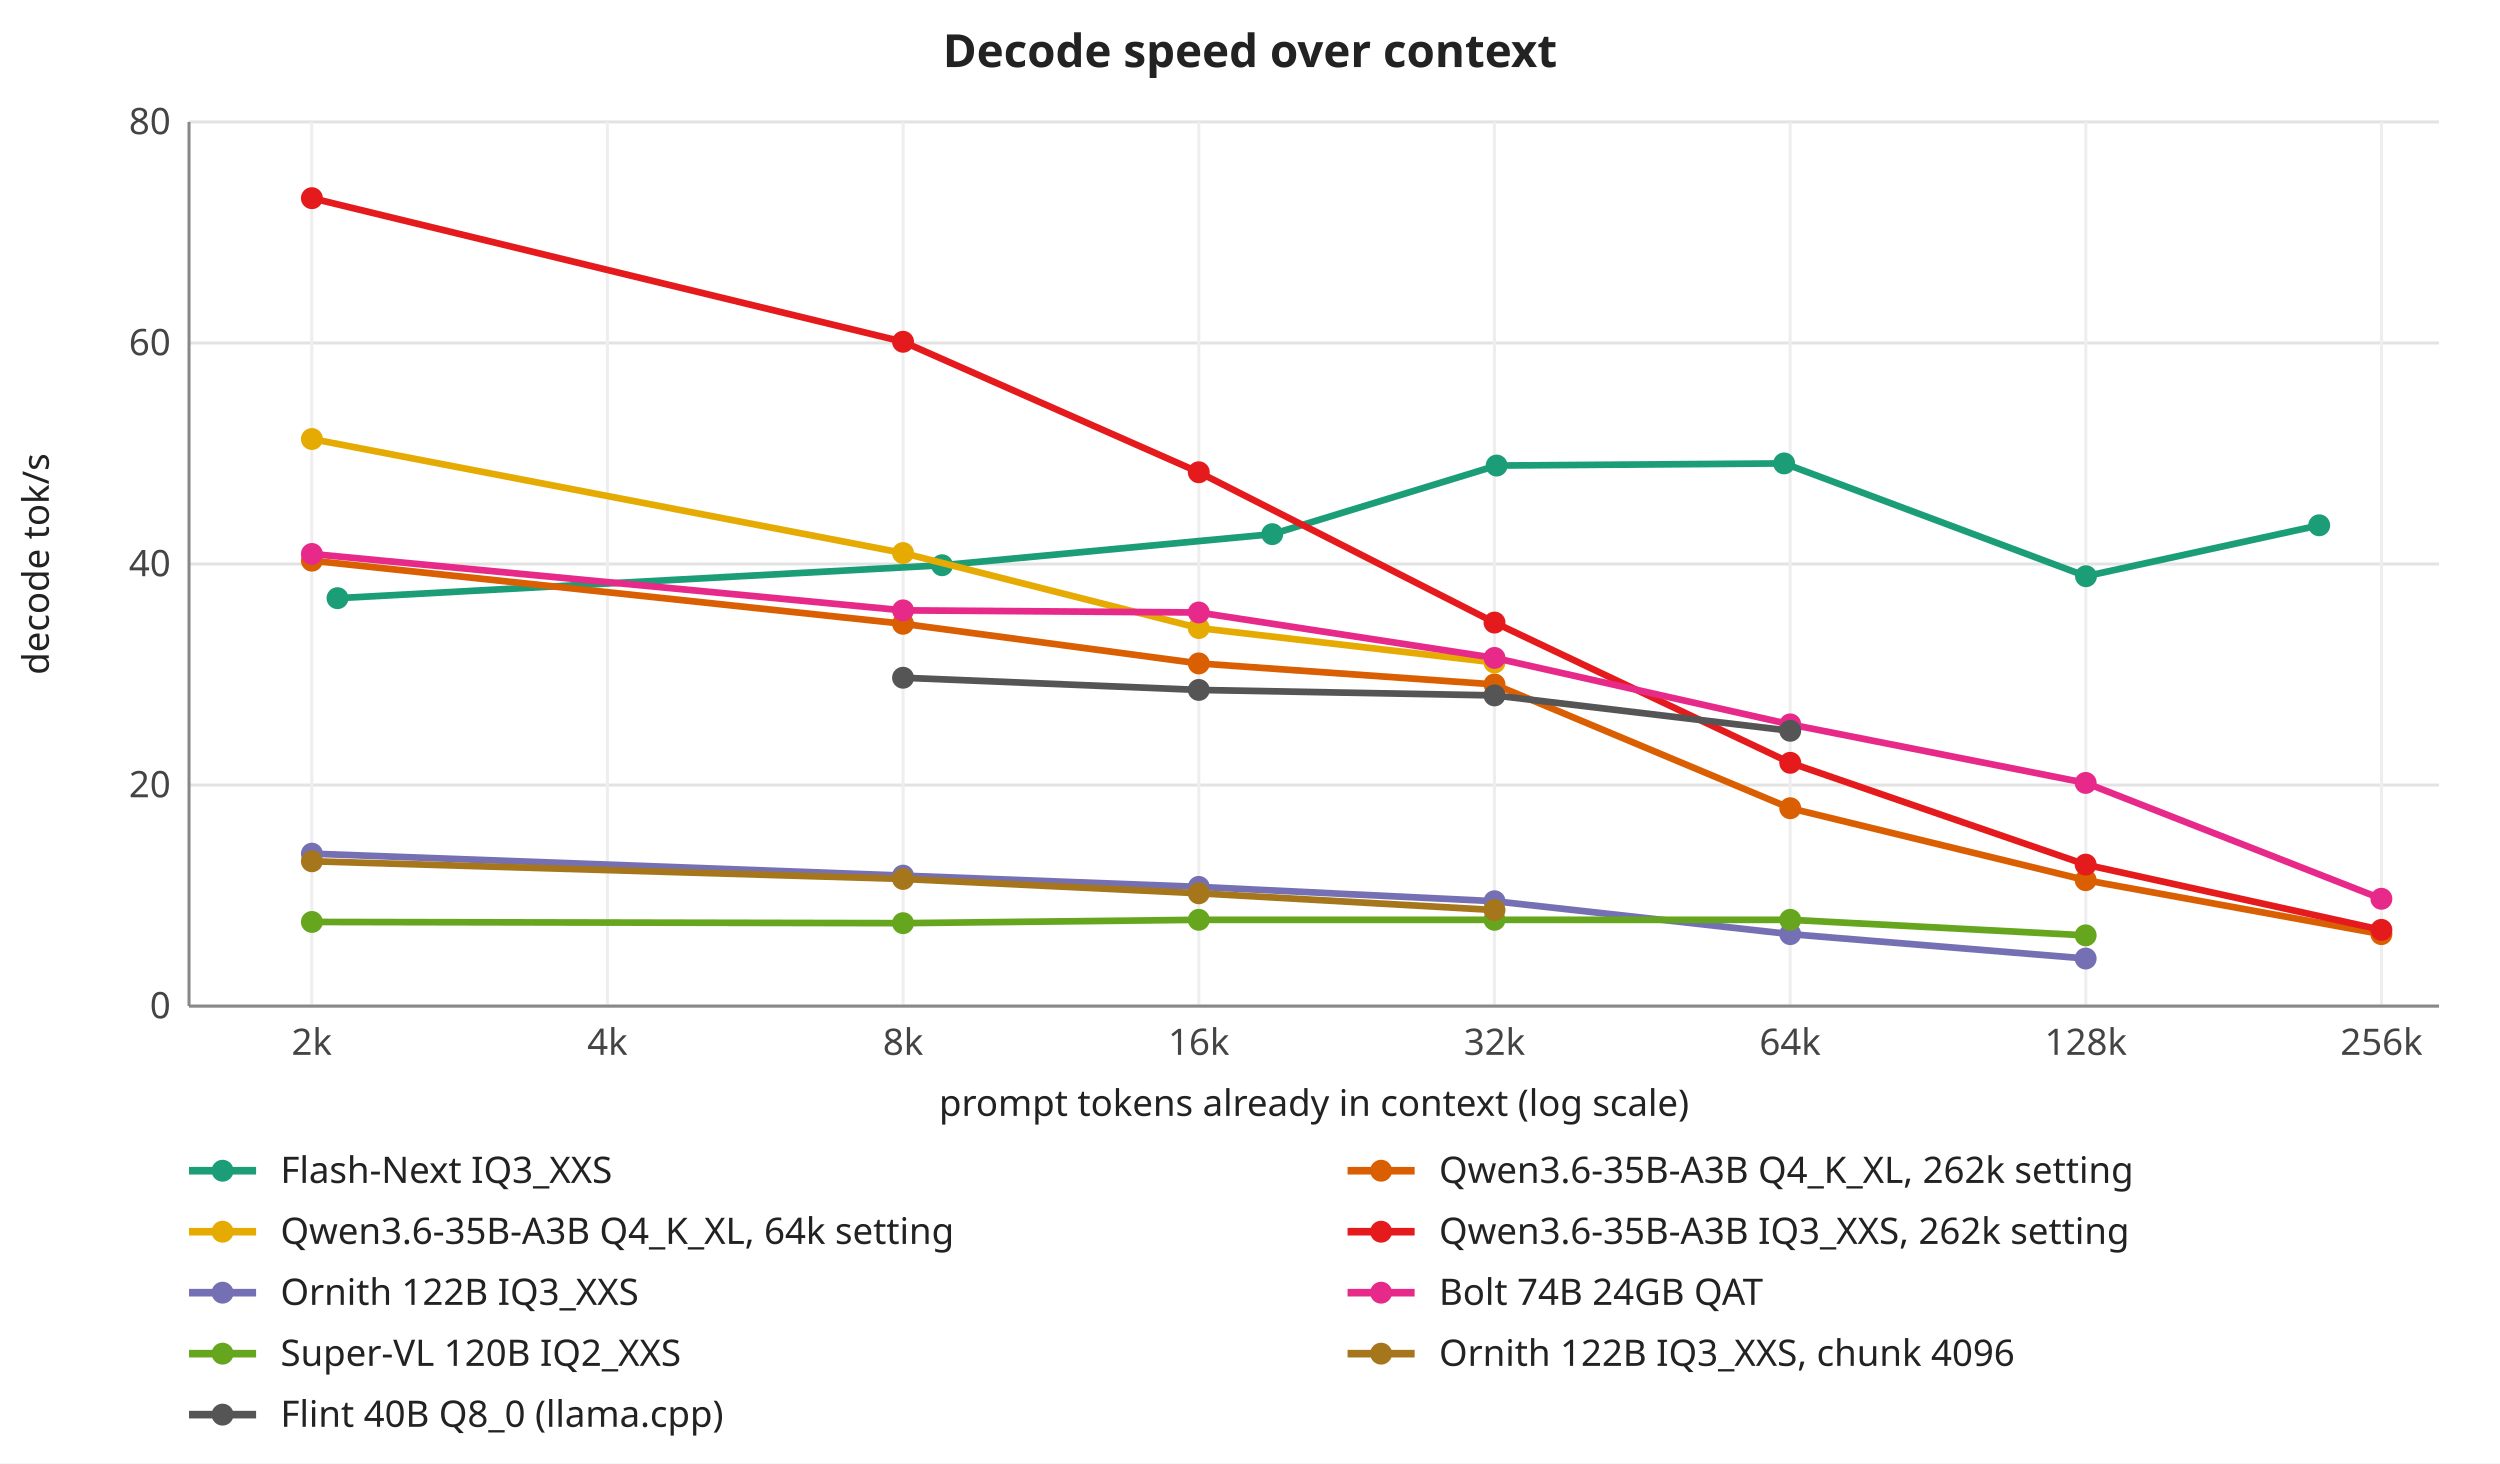
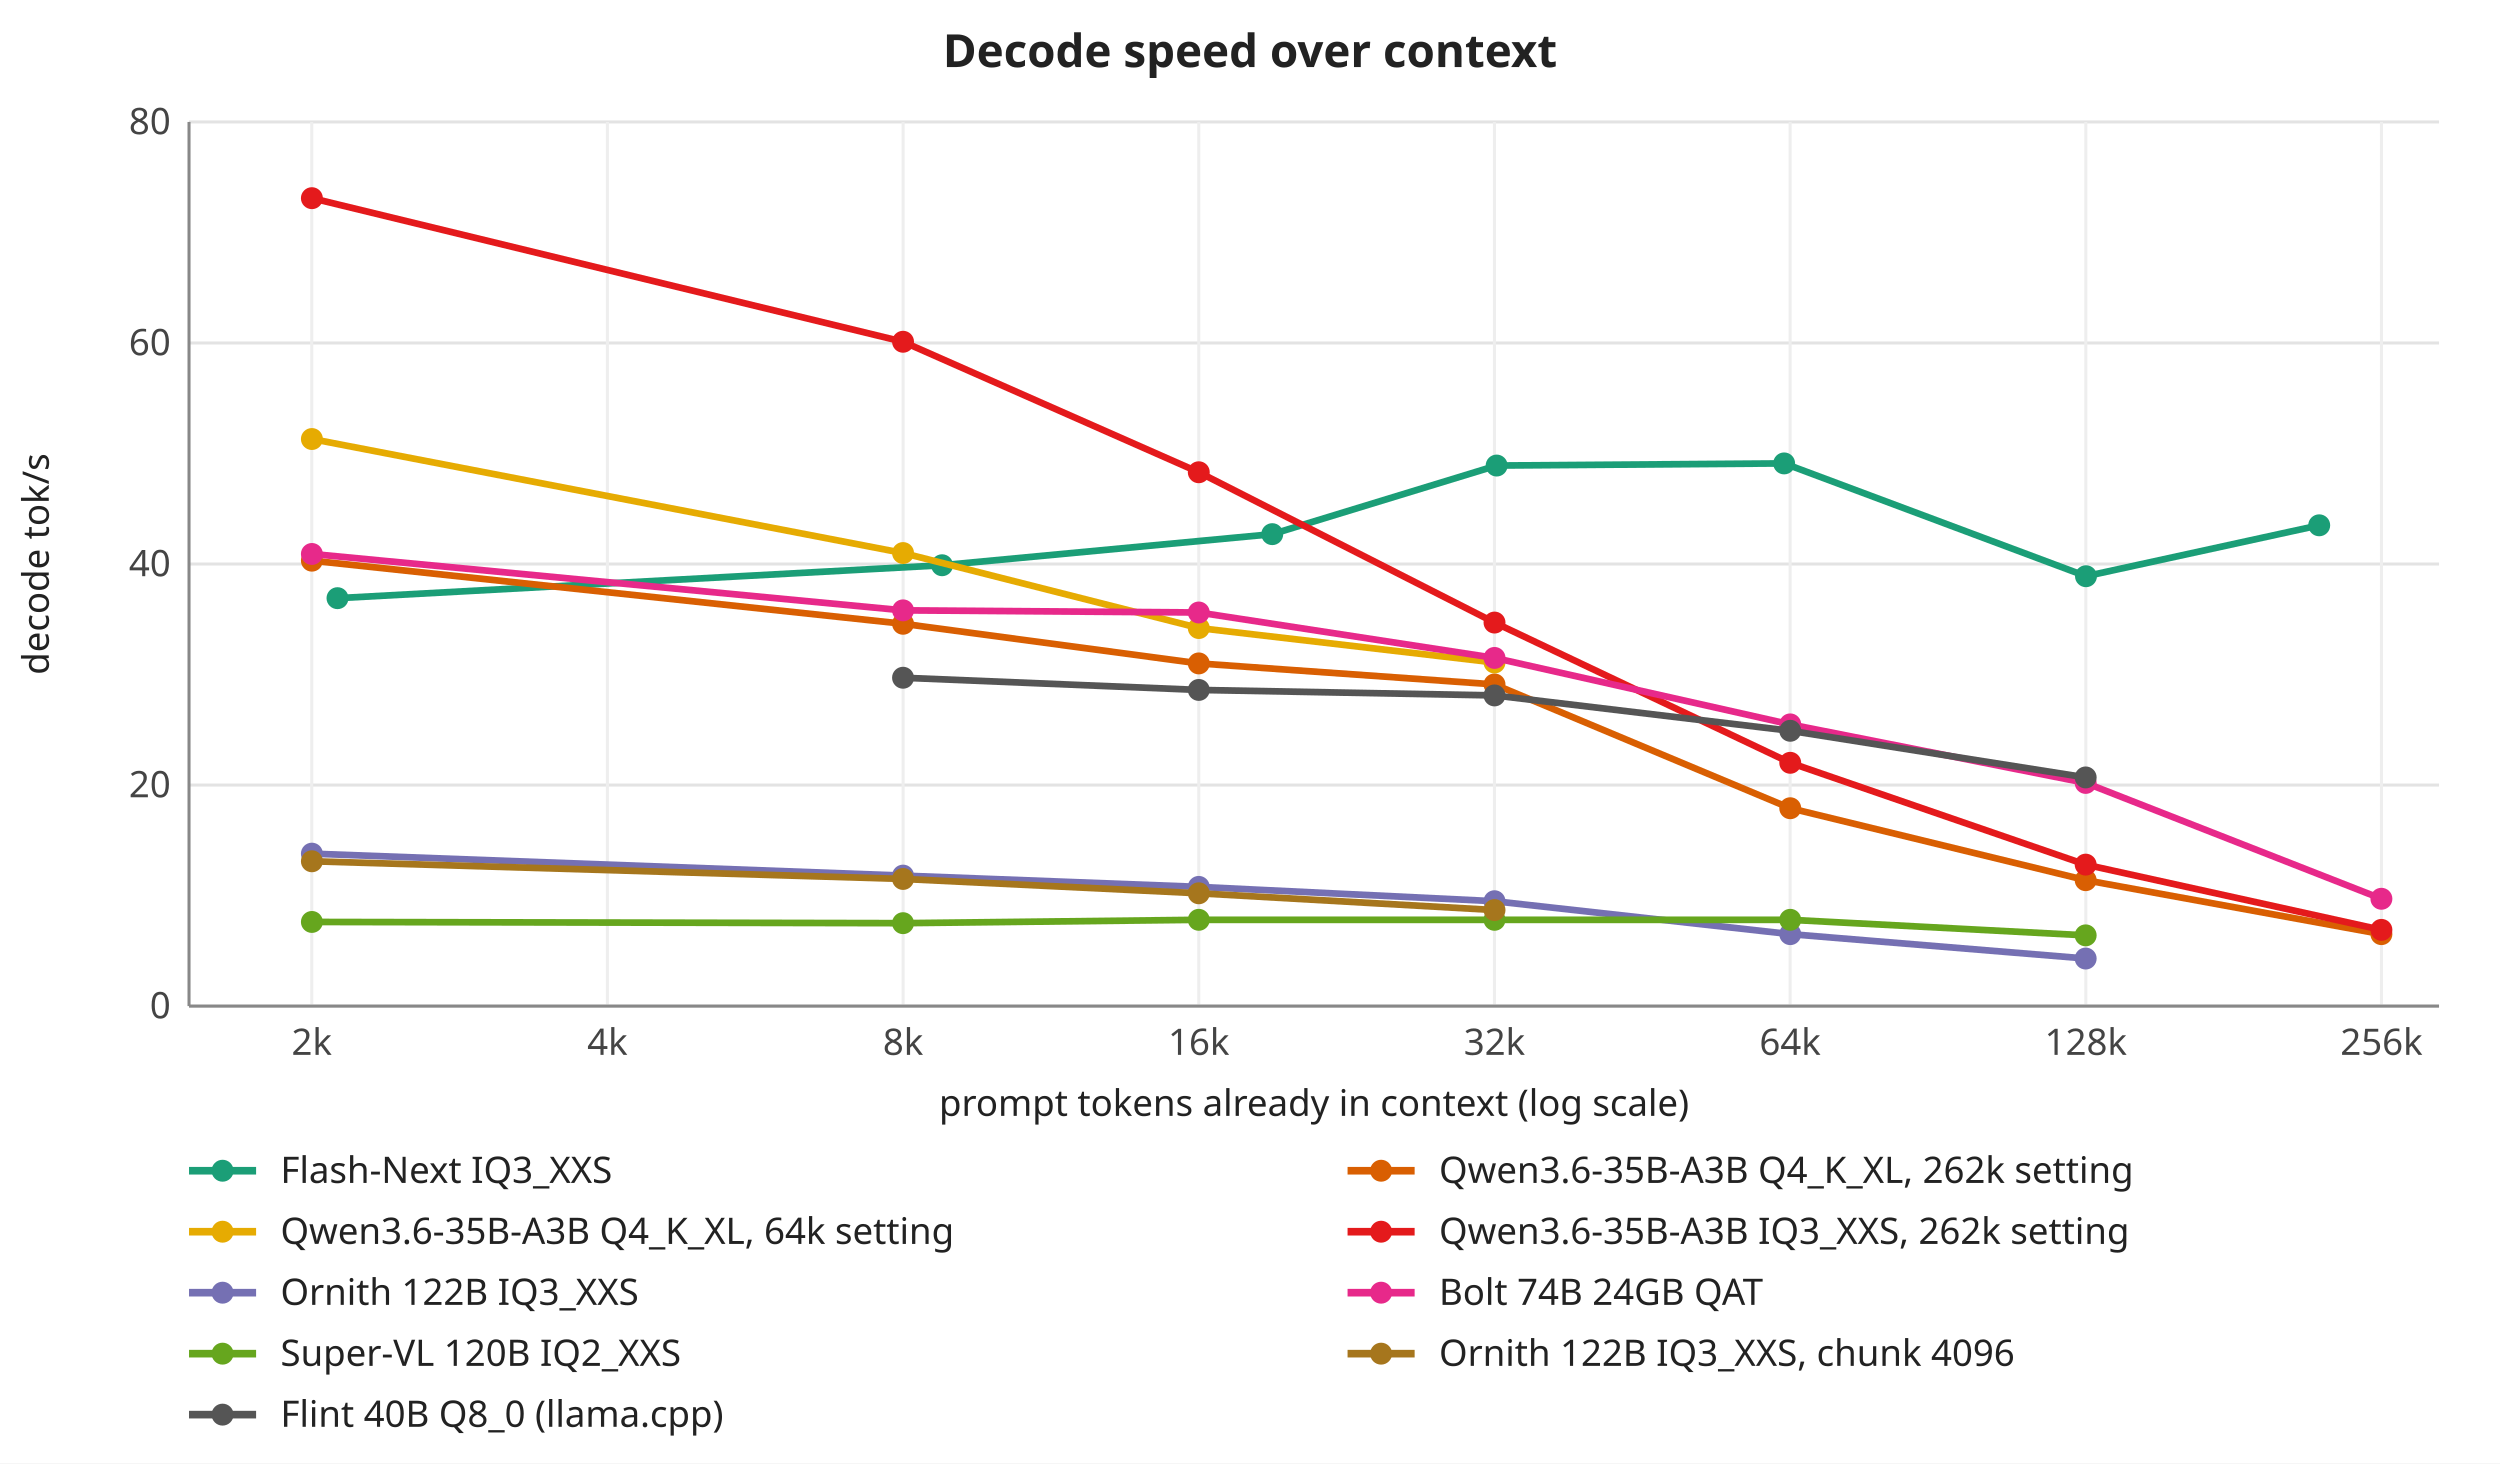
<svg xmlns="http://www.w3.org/2000/svg" viewBox="0 0 820 480" font-family="sans-serif" font-size="12">
  <rect width="820" height="480" fill="#ffffff" />
  <text x="410.0" y="22" text-anchor="middle" font-size="15" font-weight="bold" fill="#222">Decode speed over context</text>
  <line x1="62" x2="800" y1="330.0" y2="330.0" stroke="#e3e3e3" />
  <text x="56" y="334.0" text-anchor="end" fill="#444">0</text>
  <line x1="62" x2="800" y1="257.5" y2="257.5" stroke="#e3e3e3" />
  <text x="56" y="261.5" text-anchor="end" fill="#444">20</text>
  <line x1="62" x2="800" y1="185.0" y2="185.0" stroke="#e3e3e3" />
  <text x="56" y="189.0" text-anchor="end" fill="#444">40</text>
  <line x1="62" x2="800" y1="112.5" y2="112.5" stroke="#e3e3e3" />
  <text x="56" y="116.5" text-anchor="end" fill="#444">60</text>
  <line x1="62" x2="800" y1="40.0" y2="40.0" stroke="#e3e3e3" />
  <text x="56" y="44.0" text-anchor="end" fill="#444">80</text>
  <line x1="102.251" x2="102.251" y1="40" y2="330" stroke="#eee" />
  <text x="102.251" y="346" text-anchor="middle" fill="#444">2k</text>
  <line x1="199.234" x2="199.234" y1="40" y2="330" stroke="#eee" />
  <text x="199.234" y="346" text-anchor="middle" fill="#444">4k</text>
  <line x1="296.216" x2="296.216" y1="40" y2="330" stroke="#eee" />
  <text x="296.216" y="346" text-anchor="middle" fill="#444">8k</text>
  <line x1="393.198" x2="393.198" y1="40" y2="330" stroke="#eee" />
  <text x="393.198" y="346" text-anchor="middle" fill="#444">16k</text>
  <line x1="490.18" x2="490.18" y1="40" y2="330" stroke="#eee" />
  <text x="490.18" y="346" text-anchor="middle" fill="#444">32k</text>
  <line x1="587.162" x2="587.162" y1="40" y2="330" stroke="#eee" />
  <text x="587.162" y="346" text-anchor="middle" fill="#444">64k</text>
  <line x1="684.145" x2="684.145" y1="40" y2="330" stroke="#eee" />
  <text x="684.145" y="346" text-anchor="middle" fill="#444">128k</text>
  <line x1="781.127" x2="781.127" y1="40" y2="330" stroke="#eee" />
  <text x="781.127" y="346" text-anchor="middle" fill="#444">256k</text>
  <line x1="62" x2="62" y1="40" y2="330" stroke="#888" />
  <line x1="62" x2="800" y1="330" y2="330" stroke="#888" />
  <text x="431.0" y="366" text-anchor="middle" fill="#222">prompt tokens already in context (log scale)</text>
  <text transform="translate(16,185.0) rotate(-90)" text-anchor="middle" fill="#222">decode tok/s</text>
  <polyline fill="none" stroke="#1b9e77" stroke-width="2.2" points="110.7,196.2 309.0,185.4 417.3,175.2 490.9,152.7 585.2,152.0 684.2,189.0 760.7,172.3" />
  <circle cx="110.7" cy="196.2" r="3.6" fill="#1b9e77" />
  <circle cx="309.0" cy="185.4" r="3.6" fill="#1b9e77" />
  <circle cx="417.3" cy="175.2" r="3.6" fill="#1b9e77" />
  <circle cx="490.9" cy="152.7" r="3.6" fill="#1b9e77" />
  <circle cx="585.2" cy="152.0" r="3.6" fill="#1b9e77" />
  <circle cx="684.2" cy="189.0" r="3.6" fill="#1b9e77" />
  <circle cx="760.7" cy="172.3" r="3.6" fill="#1b9e77" />
  <polyline fill="none" stroke="#d95f02" stroke-width="2.2" points="102.3,183.9 296.2,204.6 393.2,217.6 490.2,224.5 587.2,265.1 684.1,288.7 781.1,306.4" />
  <circle cx="102.3" cy="183.9" r="3.6" fill="#d95f02" />
  <circle cx="296.2" cy="204.6" r="3.6" fill="#d95f02" />
  <circle cx="393.2" cy="217.6" r="3.6" fill="#d95f02" />
  <circle cx="490.2" cy="224.5" r="3.6" fill="#d95f02" />
  <circle cx="587.2" cy="265.1" r="3.6" fill="#d95f02" />
  <circle cx="684.1" cy="288.7" r="3.6" fill="#d95f02" />
  <circle cx="781.1" cy="306.4" r="3.6" fill="#d95f02" />
  <polyline fill="none" stroke="#e6ab02" stroke-width="2.2" points="102.3,144.0 296.2,181.4 393.2,206.0 490.2,217.3" />
  <circle cx="102.3" cy="144.0" r="3.6" fill="#e6ab02" />
  <circle cx="296.2" cy="181.4" r="3.6" fill="#e6ab02" />
  <circle cx="393.2" cy="206.0" r="3.6" fill="#e6ab02" />
  <circle cx="490.2" cy="217.3" r="3.6" fill="#e6ab02" />
  <polyline fill="none" stroke="#e41a1c" stroke-width="2.2" points="102.3,65.0 296.2,112.1 393.2,154.9 490.2,204.2 587.2,250.2 684.1,283.6 781.1,305.0" />
  <circle cx="102.3" cy="65.0" r="3.6" fill="#e41a1c" />
  <circle cx="296.2" cy="112.1" r="3.6" fill="#e41a1c" />
  <circle cx="393.2" cy="154.9" r="3.6" fill="#e41a1c" />
  <circle cx="490.2" cy="204.2" r="3.6" fill="#e41a1c" />
  <circle cx="587.2" cy="250.2" r="3.6" fill="#e41a1c" />
  <circle cx="684.1" cy="283.6" r="3.6" fill="#e41a1c" />
  <circle cx="781.1" cy="305.0" r="3.6" fill="#e41a1c" />
  <polyline fill="none" stroke="#7570b3" stroke-width="2.2" points="102.3,280.0 296.2,287.2 393.2,290.9 490.2,295.6 587.2,306.4 684.1,314.4" />
  <circle cx="102.3" cy="280.0" r="3.6" fill="#7570b3" />
  <circle cx="296.2" cy="287.2" r="3.6" fill="#7570b3" />
  <circle cx="393.2" cy="290.9" r="3.6" fill="#7570b3" />
  <circle cx="490.2" cy="295.6" r="3.6" fill="#7570b3" />
  <circle cx="587.2" cy="306.4" r="3.6" fill="#7570b3" />
  <circle cx="684.1" cy="314.4" r="3.6" fill="#7570b3" />
  <polyline fill="none" stroke="#e7298a" stroke-width="2.2" points="102.3,181.7 296.2,200.2 393.2,200.9 490.2,215.8 587.2,237.6 684.1,256.8 781.1,294.8" />
  <circle cx="102.3" cy="181.7" r="3.6" fill="#e7298a" />
  <circle cx="296.2" cy="200.2" r="3.6" fill="#e7298a" />
  <circle cx="393.2" cy="200.9" r="3.6" fill="#e7298a" />
  <circle cx="490.2" cy="215.8" r="3.6" fill="#e7298a" />
  <circle cx="587.2" cy="237.6" r="3.6" fill="#e7298a" />
  <circle cx="684.1" cy="256.8" r="3.6" fill="#e7298a" />
  <circle cx="781.1" cy="294.8" r="3.6" fill="#e7298a" />
  <polyline fill="none" stroke="#66a61e" stroke-width="2.2" points="102.3,302.4 296.2,302.8 393.2,301.7 490.2,301.7 587.2,301.7 684.1,306.8" />
  <circle cx="102.3" cy="302.4" r="3.6" fill="#66a61e" />
  <circle cx="296.2" cy="302.8" r="3.6" fill="#66a61e" />
  <circle cx="393.2" cy="301.7" r="3.6" fill="#66a61e" />
  <circle cx="490.2" cy="301.7" r="3.6" fill="#66a61e" />
  <circle cx="587.2" cy="301.7" r="3.6" fill="#66a61e" />
  <circle cx="684.1" cy="306.8" r="3.6" fill="#66a61e" />
  <polyline fill="none" stroke="#a6761d" stroke-width="2.2" points="102.3,282.5 296.2,288.3 393.2,293.0 490.2,298.5" />
  <circle cx="102.3" cy="282.5" r="3.6" fill="#a6761d" />
  <circle cx="296.2" cy="288.3" r="3.6" fill="#a6761d" />
  <circle cx="393.2" cy="293.0" r="3.6" fill="#a6761d" />
  <circle cx="490.2" cy="298.5" r="3.6" fill="#a6761d" />
-   <polyline fill="none" stroke="#555555" stroke-width="2.2" points="296.2,222.3 393.2,226.3 490.2,228.1 587.2,239.7" />
+   <polyline fill="none" stroke="#555555" stroke-width="2.2" points="296.2,222.3 393.2,226.3 490.2,228.1 587.2,239.7 684.1,255.0" />
  <circle cx="296.2" cy="222.3" r="3.6" fill="#555555" />
  <circle cx="393.2" cy="226.3" r="3.6" fill="#555555" />
  <circle cx="490.2" cy="228.1" r="3.6" fill="#555555" />
  <circle cx="587.2" cy="239.7" r="3.6" fill="#555555" />
+   <circle cx="684.1" cy="255.0" r="3.6" fill="#555555" />
  <line x1="62" x2="84" y1="384" y2="384" stroke="#1b9e77" stroke-width="2.5" />
  <circle cx="73" cy="384" r="3.6" fill="#1b9e77" />
  <text x="92" y="388" fill="#222">Flash-Next IQ3_XXS</text>
  <line x1="442" x2="464" y1="384" y2="384" stroke="#d95f02" stroke-width="2.5" />
  <circle cx="453" cy="384" r="3.6" fill="#d95f02" />
  <text x="472" y="388" fill="#222">Qwen3.6-35B-A3B Q4_K_XL, 262k setting</text>
  <line x1="62" x2="84" y1="404" y2="404" stroke="#e6ab02" stroke-width="2.5" />
  <circle cx="73" cy="404" r="3.6" fill="#e6ab02" />
  <text x="92" y="408" fill="#222">Qwen3.6-35B-A3B Q4_K_XL, 64k setting</text>
  <line x1="442" x2="464" y1="404" y2="404" stroke="#e41a1c" stroke-width="2.5" />
  <circle cx="453" cy="404" r="3.6" fill="#e41a1c" />
  <text x="472" y="408" fill="#222">Qwen3.6-35B-A3B IQ3_XXS, 262k setting</text>
  <line x1="62" x2="84" y1="424" y2="424" stroke="#7570b3" stroke-width="2.5" />
  <circle cx="73" cy="424" r="3.6" fill="#7570b3" />
  <text x="92" y="428" fill="#222">Ornith 122B IQ3_XXS</text>
  <line x1="442" x2="464" y1="424" y2="424" stroke="#e7298a" stroke-width="2.5" />
  <circle cx="453" cy="424" r="3.6" fill="#e7298a" />
  <text x="472" y="428" fill="#222">Bolt 74B 24GB QAT</text>
  <line x1="62" x2="84" y1="444" y2="444" stroke="#66a61e" stroke-width="2.5" />
  <circle cx="73" cy="444" r="3.6" fill="#66a61e" />
  <text x="92" y="448" fill="#222">Super-VL 120B IQ2_XXS</text>
  <line x1="442" x2="464" y1="444" y2="444" stroke="#a6761d" stroke-width="2.5" />
  <circle cx="453" cy="444" r="3.6" fill="#a6761d" />
  <text x="472" y="448" fill="#222">Ornith 122B IQ3_XXS, chunk 4096</text>
  <line x1="62" x2="84" y1="464" y2="464" stroke="#555555" stroke-width="2.5" />
  <circle cx="73" cy="464" r="3.6" fill="#555555" />
  <text x="92" y="468" fill="#222">Flint 40B Q8_0 (llama.cpp)</text>
</svg>
